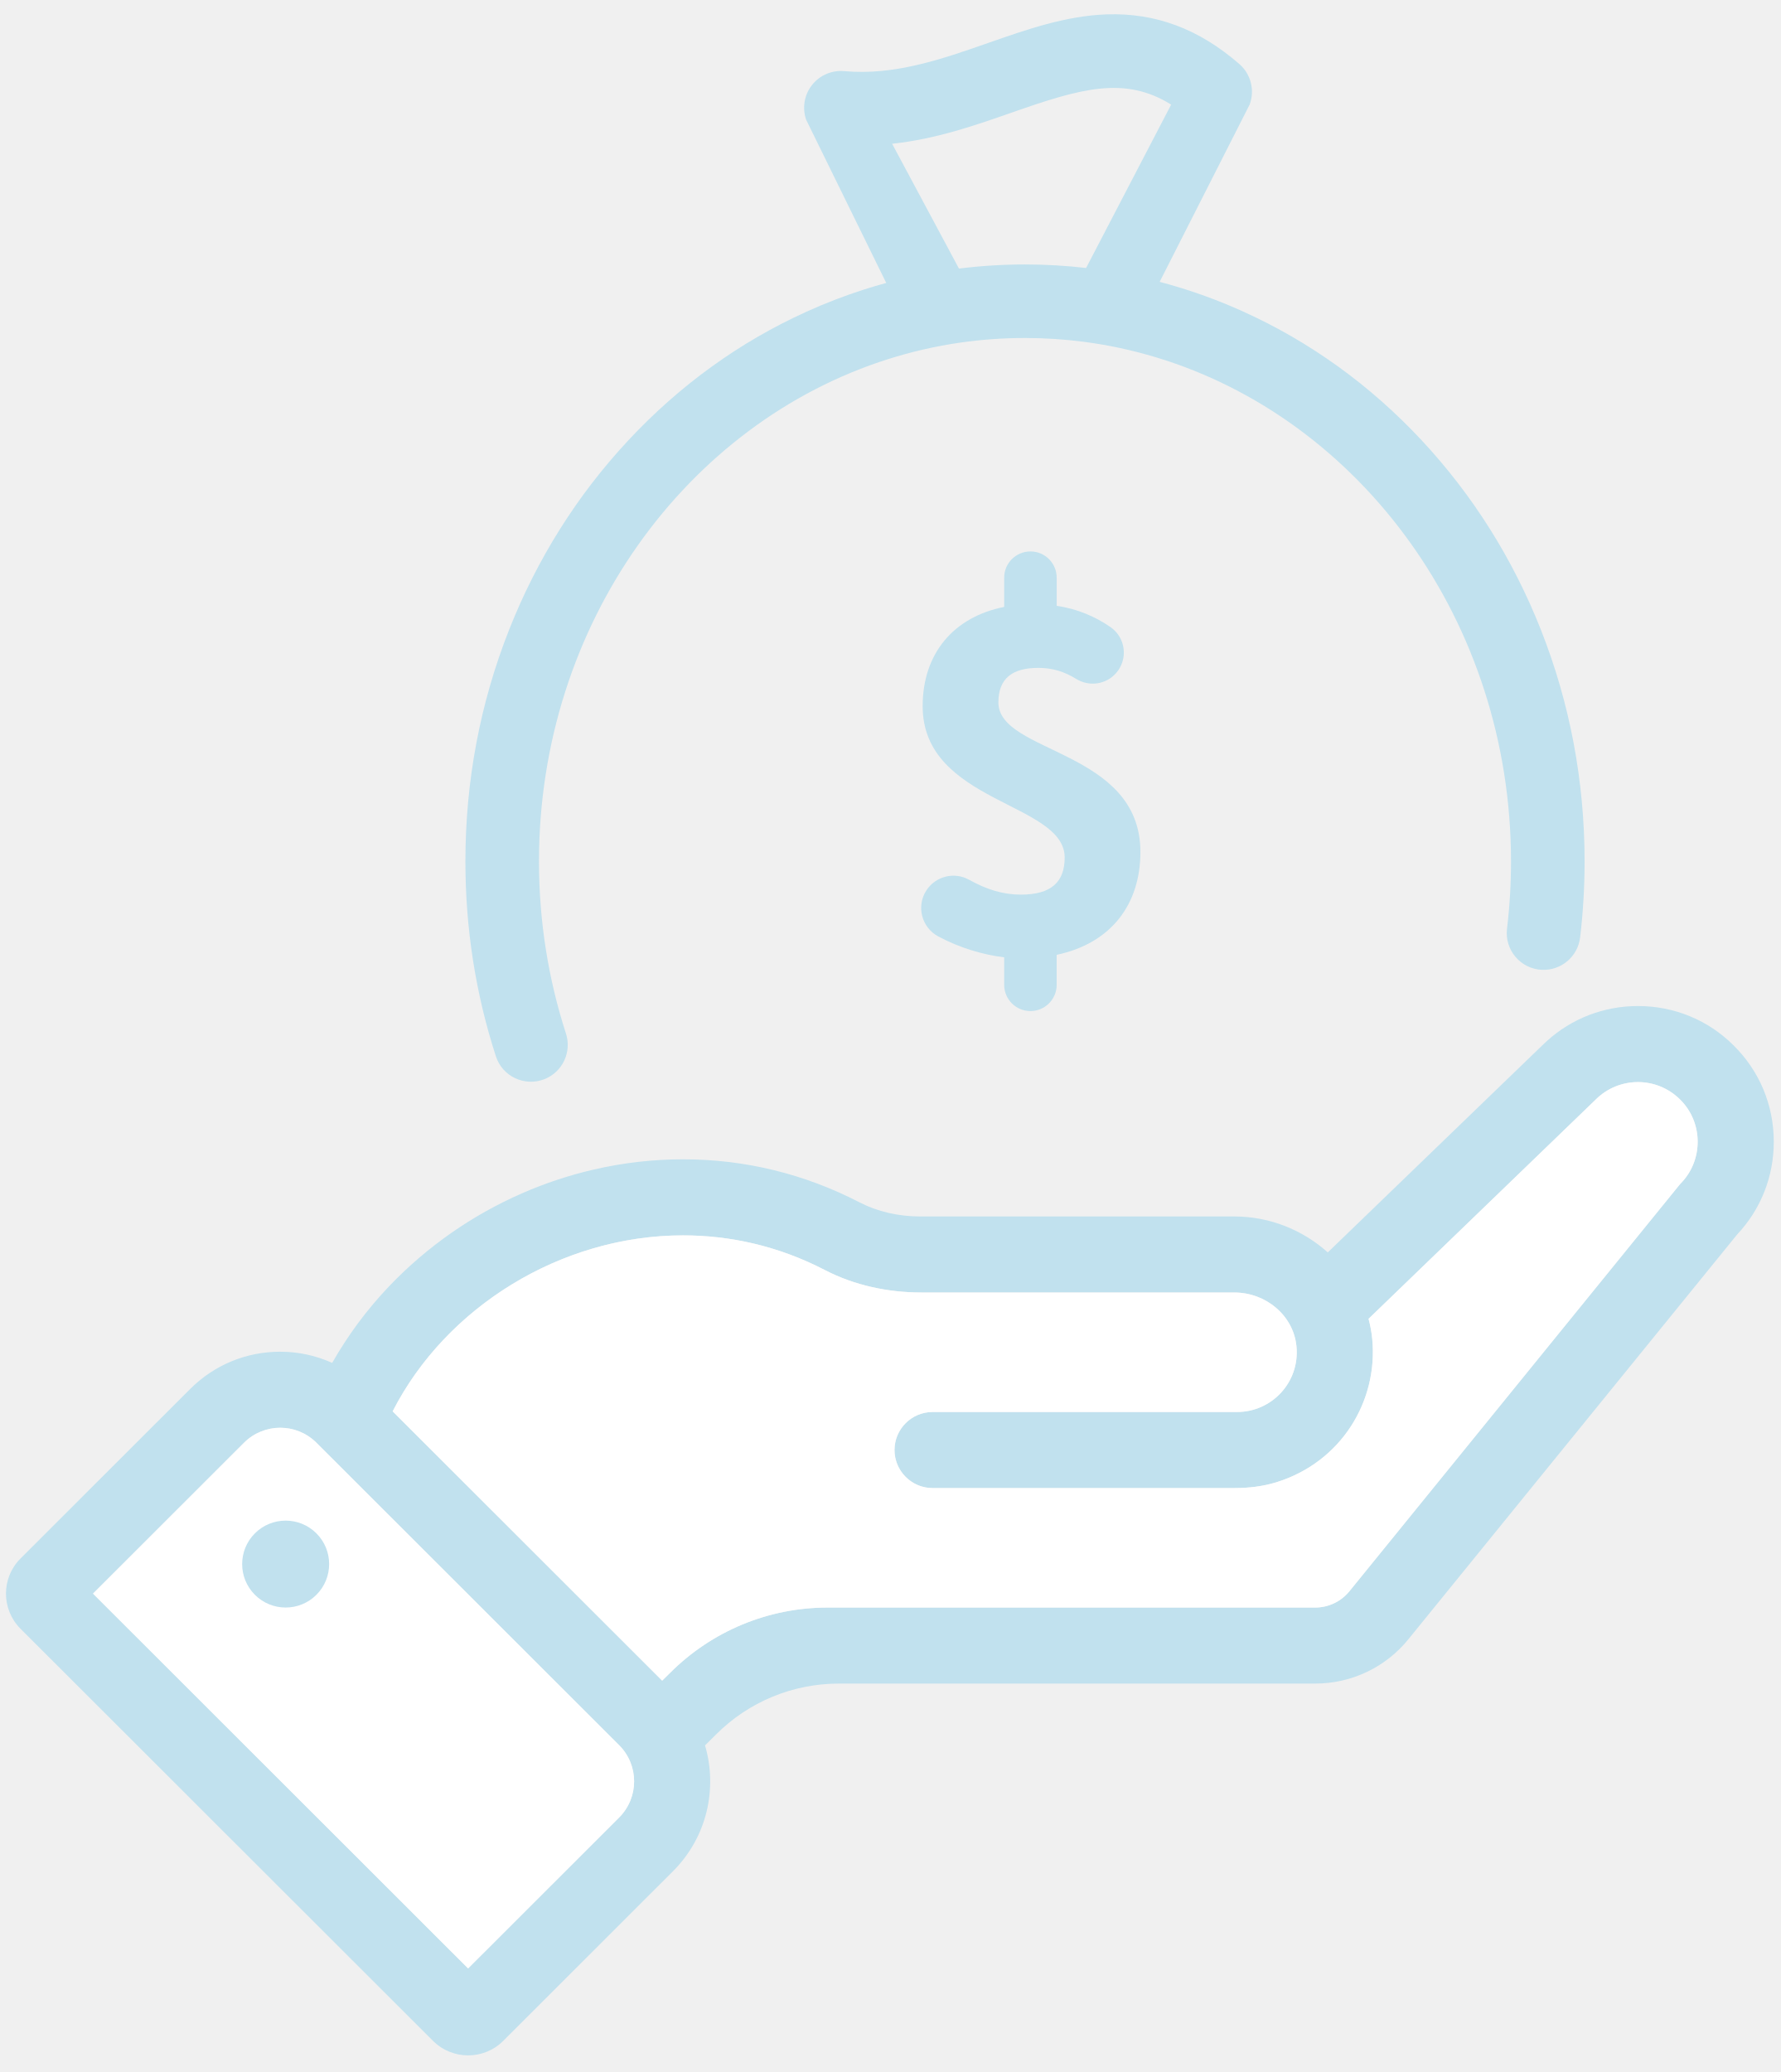
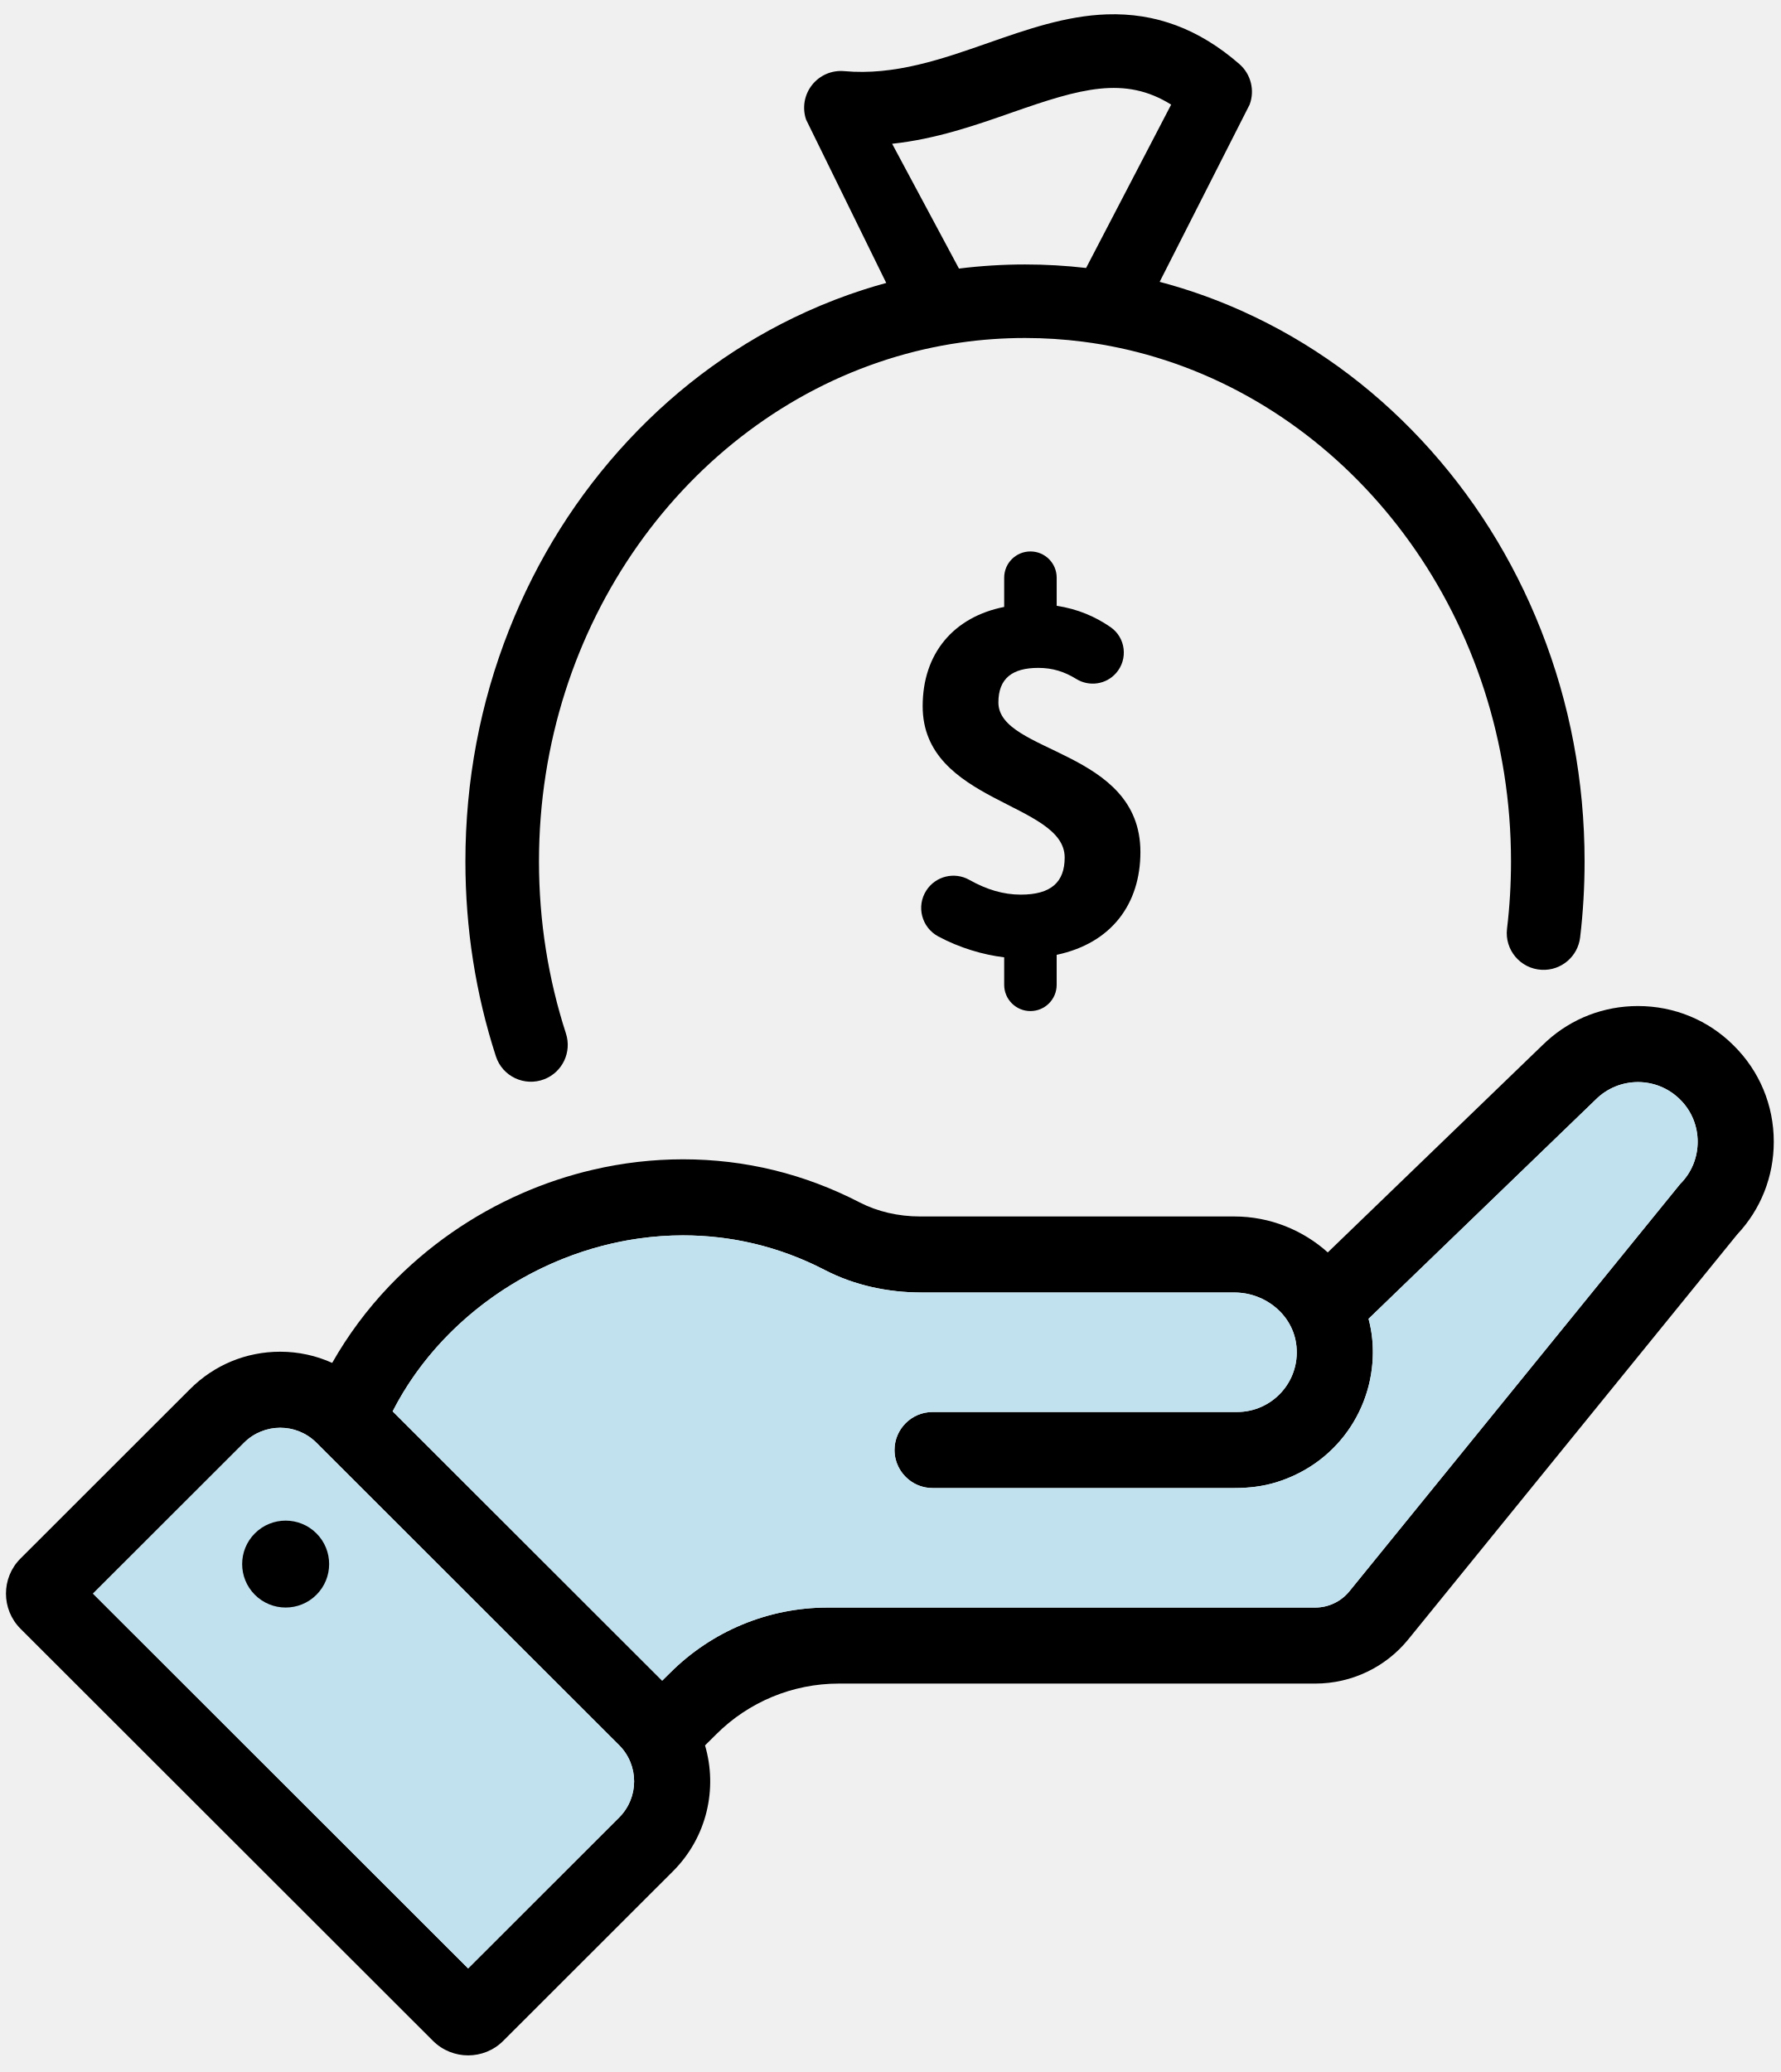
<svg xmlns="http://www.w3.org/2000/svg" width="104" height="121" viewBox="0 0 104 121" fill="none">
  <g clip-path="url(#clip0_1480_1702)">
-     <path d="M89.992 36.785C88.355 32.638 86.01 28.912 83.022 25.709C80.023 22.497 76.528 19.973 72.632 18.207C71.442 17.668 70.231 17.207 69 16.825C68.577 16.693 68.152 16.571 67.725 16.459L72.981 6.105C73.292 5.268 73.052 4.326 72.378 3.739C70.023 1.69 67.49 0.742 64.635 0.839C62.243 0.921 59.931 1.73 57.695 2.513C55.014 3.451 52.242 4.422 49.304 4.154C48.58 4.088 47.87 4.394 47.421 4.966C46.971 5.538 46.841 6.298 47.077 6.987L51.757 16.523C51.327 16.64 50.899 16.767 50.473 16.903C49.328 17.269 48.199 17.704 47.089 18.207C43.193 19.973 39.698 22.497 36.7 25.709C33.711 28.911 31.366 32.638 29.729 36.785C28.037 41.07 27.18 45.619 27.18 50.307C27.18 54.222 27.778 58.04 28.961 61.689C29.342 62.864 30.639 63.472 31.791 63.022C32.853 62.606 33.403 61.436 33.051 60.352C32.032 57.204 31.477 53.824 31.477 50.306C31.477 36.438 40.096 24.699 51.867 20.972C53.231 20.54 54.638 20.215 56.078 20.008C57.316 19.83 58.578 19.738 59.86 19.738C61.009 19.738 62.142 19.812 63.254 19.955C64.706 20.142 66.124 20.448 67.5 20.863C79.452 24.465 88.244 36.301 88.244 50.307C88.244 51.638 88.165 52.949 88.011 54.236C87.863 55.471 88.793 56.572 90.036 56.635C91.168 56.693 92.148 55.863 92.281 54.739C92.454 53.278 92.541 51.8 92.541 50.307C92.541 45.619 91.684 41.07 89.992 36.785ZM56.004 15.684L52.101 8.396C54.668 8.122 56.993 7.308 59.115 6.565C63.095 5.172 65.677 4.412 68.396 6.109L63.429 15.649C62.251 15.513 61.061 15.444 59.861 15.444C58.563 15.445 57.276 15.525 56.004 15.684Z" fill="#C1E1EE" />
-     <path d="M101.253 61.06C99.774 59.575 97.78 58.75 95.659 58.75C93.671 58.75 91.795 59.473 90.337 60.795C90.249 60.874 90.162 60.957 90.077 61.04L82.942 67.927L77.543 73.138C76.096 71.838 74.166 71.039 72.089 71.039H53.745C52.463 71.039 51.243 70.753 50.208 70.22C46.983 68.552 43.51 67.701 39.891 67.701C38.121 67.701 36.364 67.907 34.651 68.305C33.223 68.636 31.827 69.1 30.482 69.689C27.604 70.948 24.961 72.777 22.746 75.092C21.419 76.482 20.308 77.991 19.4 79.59C18.46 79.165 17.432 78.937 16.365 78.937C14.377 78.937 12.511 79.71 11.108 81.112L1.196 91.015C0.066 92.144 0.066 93.978 1.196 95.113L25.287 119.182C26.423 120.312 28.258 120.312 29.389 119.182L30.481 118.091L39.3 109.279C41.294 107.287 41.916 104.452 41.174 101.927L41.821 101.286C43.72 99.383 46.298 98.317 48.99 98.317H76.814C78.928 98.317 80.928 97.366 82.255 95.723L101.45 72.092C102.834 70.62 103.59 68.71 103.59 66.674C103.59 64.542 102.758 62.55 101.253 61.06ZM36.157 106.139L27.338 114.951L5.432 93.064L14.251 84.252C14.835 83.669 15.604 83.377 16.366 83.377C17.128 83.377 17.896 83.669 18.48 84.252L36.158 101.914C37.326 103.082 37.326 104.972 36.157 106.139ZM98.123 69.142L78.808 92.925C78.318 93.528 77.582 93.877 76.807 93.877H48.329C44.881 93.877 41.579 95.247 39.142 97.683L38.671 98.146L22.931 82.419C24.99 78.388 28.627 75.198 32.908 73.498C34.356 72.922 35.878 72.517 37.438 72.307C38.247 72.198 39.066 72.142 39.891 72.142C42.659 72.142 45.478 72.77 48.17 74.166C49.91 75.067 51.866 75.479 53.828 75.479H72.089C73.304 75.479 74.429 76.067 75.097 76.993C75.436 77.461 75.658 78.016 75.715 78.626C75.918 80.707 74.286 82.457 72.242 82.457H54.463C53.238 82.457 52.241 83.454 52.241 84.678C52.241 85.381 52.57 86.008 53.082 86.416C53.461 86.718 53.942 86.899 54.463 86.899H57.39H59.987H72.102C72.921 86.899 73.747 86.804 74.534 86.563C78.298 85.399 80.425 81.896 80.154 78.355C80.15 78.306 80.146 78.257 80.141 78.207C80.103 77.795 80.027 77.402 79.925 77.015L86.108 71.047L93.189 64.213C93.869 63.534 94.764 63.191 95.659 63.191C96.548 63.191 97.443 63.534 98.123 64.213C98.809 64.892 99.145 65.786 99.145 66.674C99.145 67.569 98.808 68.463 98.123 69.142Z" fill="#C1E1EE" />
-     <path d="M99.145 66.674C99.145 67.569 98.808 68.463 98.123 69.142L78.807 92.925C78.319 93.528 77.582 93.877 76.807 93.877H48.33C44.882 93.877 41.58 95.247 39.142 97.683L38.672 98.147L22.931 82.42C26.048 76.317 32.779 72.143 39.89 72.143C42.658 72.143 45.478 72.771 48.17 74.166C49.91 75.067 51.866 75.48 53.828 75.48H72.089C73.918 75.48 75.543 76.812 75.715 78.626C75.918 80.707 74.286 82.458 72.241 82.458H54.463C53.237 82.458 52.24 83.454 52.24 84.678C52.24 85.903 53.237 86.899 54.463 86.899H72.102C72.921 86.899 73.746 86.804 74.534 86.562C78.35 85.382 80.483 81.798 80.14 78.207C80.102 77.795 80.026 77.402 79.924 77.015L93.189 64.213C93.868 63.534 94.763 63.191 95.659 63.191C96.548 63.191 97.443 63.534 98.122 64.213C98.808 64.891 99.145 65.786 99.145 66.674Z" fill="white" />
-     <path d="M36.157 106.139L27.338 114.951L5.432 93.064L14.251 84.253C14.835 83.669 15.604 83.377 16.365 83.377C17.127 83.377 17.895 83.669 18.48 84.253L36.157 101.914C37.325 103.082 37.325 104.972 36.157 106.139Z" fill="white" />
-     <path d="M18.478 93.133C19.47 92.142 19.47 90.535 18.478 89.544C17.486 88.553 15.878 88.553 14.886 89.544C13.894 90.535 13.894 92.142 14.886 93.133C15.878 94.124 17.486 94.124 18.478 93.133Z" fill="#C1E1EE" />
-     <path d="M66.601 49.756C66.601 43.755 58.307 44.016 58.307 41.022C58.307 39.612 59.127 39.003 60.639 39.003C61.47 39.003 62.164 39.223 62.852 39.648C63.61 40.117 64.597 39.975 65.183 39.303C65.894 38.49 65.744 37.235 64.854 36.621C63.964 36.007 62.938 35.563 61.711 35.377V33.734C61.711 32.888 61.025 32.203 60.178 32.203C59.331 32.203 58.645 32.888 58.645 33.734V35.443C55.686 36.032 53.884 38.164 53.884 41.24C53.884 46.905 62.178 46.847 62.178 50.077C62.178 51.506 61.395 52.244 59.614 52.244C58.599 52.244 57.626 51.953 56.603 51.379C55.734 50.893 54.637 51.166 54.098 52.002C53.5 52.928 53.824 54.163 54.795 54.685C56.027 55.348 57.413 55.759 58.645 55.905V57.513C58.645 58.358 59.331 59.044 60.178 59.044C61.024 59.044 61.71 58.358 61.71 57.513V55.76C64.936 55.077 66.601 52.764 66.601 49.756Z" fill="#C1E1EE" />
+     <path d="M89.992 36.785C88.355 32.638 86.01 28.912 83.022 25.709C80.023 22.497 76.528 19.973 72.632 18.207C71.442 17.668 70.231 17.207 69 16.825C68.577 16.693 68.152 16.571 67.725 16.459L72.981 6.105C73.292 5.268 73.052 4.326 72.378 3.739C70.023 1.69 67.49 0.742 64.635 0.839C62.243 0.921 59.931 1.73 57.695 2.513C55.014 3.451 52.242 4.422 49.304 4.154C48.58 4.088 47.87 4.394 47.421 4.966C46.971 5.538 46.841 6.298 47.077 6.987L51.757 16.523C51.327 16.64 50.899 16.767 50.473 16.903C49.328 17.269 48.199 17.704 47.089 18.207C43.193 19.973 39.698 22.497 36.7 25.709C33.711 28.911 31.366 32.638 29.729 36.785C28.037 41.07 27.18 45.619 27.18 50.307C27.18 54.222 27.778 58.04 28.961 61.689C29.342 62.864 30.639 63.472 31.791 63.022C32.853 62.606 33.403 61.436 33.051 60.352C32.032 57.204 31.477 53.824 31.477 50.306C31.477 36.438 40.096 24.699 51.867 20.972C53.231 20.54 54.638 20.215 56.078 20.008C57.316 19.83 58.578 19.738 59.86 19.738C61.009 19.738 62.142 19.812 63.254 19.955C64.706 20.142 66.124 20.448 67.5 20.863C79.452 24.465 88.244 36.301 88.244 50.307C88.244 51.638 88.165 52.949 88.011 54.236C87.863 55.471 88.793 56.572 90.036 56.635C91.168 56.693 92.148 55.863 92.281 54.739C92.454 53.278 92.541 51.8 92.541 50.307C92.541 45.619 91.684 41.07 89.992 36.785ZM56.004 15.684L52.101 8.396C54.668 8.122 56.993 7.308 59.115 6.565C63.095 5.172 65.677 4.412 68.396 6.109L63.429 15.649C62.251 15.513 61.061 15.444 59.861 15.444C58.563 15.445 57.276 15.525 56.004 15.684Z" fill="black" />
+     <path d="M101.253 61.06C99.774 59.575 97.78 58.75 95.659 58.75C93.671 58.75 91.795 59.473 90.337 60.795C90.249 60.874 90.162 60.957 90.077 61.04L82.942 67.927L77.543 73.138C76.096 71.838 74.166 71.039 72.089 71.039H53.745C52.463 71.039 51.243 70.753 50.208 70.22C46.983 68.552 43.51 67.701 39.891 67.701C38.121 67.701 36.364 67.907 34.651 68.305C33.223 68.636 31.827 69.1 30.482 69.689C27.604 70.948 24.961 72.777 22.746 75.092C21.419 76.482 20.308 77.991 19.4 79.59C18.46 79.165 17.432 78.937 16.365 78.937C14.377 78.937 12.511 79.71 11.108 81.112L1.196 91.015C0.066 92.144 0.066 93.978 1.196 95.113L25.287 119.182C26.423 120.312 28.258 120.312 29.389 119.182L30.481 118.091L39.3 109.279C41.294 107.287 41.916 104.452 41.174 101.927L41.821 101.286C43.72 99.383 46.298 98.317 48.99 98.317H76.814C78.928 98.317 80.928 97.366 82.255 95.723L101.45 72.092C102.834 70.62 103.59 68.71 103.59 66.674C103.59 64.542 102.758 62.55 101.253 61.06ZM36.157 106.139L27.338 114.951L5.432 93.064L14.251 84.252C14.835 83.669 15.604 83.377 16.366 83.377C17.128 83.377 17.896 83.669 18.48 84.252L36.158 101.914C37.326 103.082 37.326 104.972 36.157 106.139ZM98.123 69.142L78.808 92.925C78.318 93.528 77.582 93.877 76.807 93.877H48.329C44.881 93.877 41.579 95.247 39.142 97.683L38.671 98.146L22.931 82.419C24.99 78.388 28.627 75.198 32.908 73.498C34.356 72.922 35.878 72.517 37.438 72.307C38.247 72.198 39.066 72.142 39.891 72.142C42.659 72.142 45.478 72.77 48.17 74.166C49.91 75.067 51.866 75.479 53.828 75.479H72.089C73.304 75.479 74.429 76.067 75.097 76.993C75.436 77.461 75.658 78.016 75.715 78.626C75.918 80.707 74.286 82.457 72.242 82.457H54.463C53.238 82.457 52.241 83.454 52.241 84.678C52.241 85.381 52.57 86.008 53.082 86.416C53.461 86.718 53.942 86.899 54.463 86.899H57.39H59.987H72.102C72.921 86.899 73.747 86.804 74.534 86.563C78.298 85.399 80.425 81.896 80.154 78.355C80.15 78.306 80.146 78.257 80.141 78.207C80.103 77.795 80.027 77.402 79.925 77.015L86.108 71.047L93.189 64.213C93.869 63.534 94.764 63.191 95.659 63.191C96.548 63.191 97.443 63.534 98.123 64.213C98.809 64.892 99.145 65.786 99.145 66.674C99.145 67.569 98.808 68.463 98.123 69.142Z" fill="black" />
+     <path d="M99.145 66.674C99.145 67.569 98.808 68.463 98.123 69.142L78.807 92.925C78.319 93.528 77.582 93.877 76.807 93.877H48.33C44.882 93.877 41.58 95.247 39.142 97.683L38.672 98.147L22.931 82.42C26.048 76.317 32.779 72.143 39.89 72.143C42.658 72.143 45.478 72.771 48.17 74.166C49.91 75.067 51.866 75.48 53.828 75.48H72.089C73.918 75.48 75.543 76.812 75.715 78.626C75.918 80.707 74.286 82.458 72.241 82.458H54.463C53.237 82.458 52.24 83.454 52.24 84.678C52.24 85.903 53.237 86.899 54.463 86.899H72.102C72.921 86.899 73.746 86.804 74.534 86.562C78.35 85.382 80.483 81.798 80.14 78.207C80.102 77.795 80.026 77.402 79.924 77.015L93.189 64.213C93.868 63.534 94.763 63.191 95.659 63.191C96.548 63.191 97.443 63.534 98.122 64.213C98.808 64.891 99.145 65.786 99.145 66.674Z" fill="#C1E1EE" />
+     <path d="M36.157 106.139L27.338 114.951L5.432 93.064L14.251 84.253C14.835 83.669 15.604 83.377 16.365 83.377C17.127 83.377 17.895 83.669 18.48 84.253L36.157 101.914C37.325 103.082 37.325 104.972 36.157 106.139Z" fill="#C1E1EE" />
+     <path d="M18.478 93.133C19.47 92.142 19.47 90.535 18.478 89.544C17.486 88.553 15.878 88.553 14.886 89.544C13.894 90.535 13.894 92.142 14.886 93.133C15.878 94.124 17.486 94.124 18.478 93.133Z" fill="black" />
+     <path d="M66.601 49.756C66.601 43.755 58.307 44.016 58.307 41.022C58.307 39.612 59.127 39.003 60.639 39.003C61.47 39.003 62.164 39.223 62.852 39.648C63.61 40.117 64.597 39.975 65.183 39.303C65.894 38.49 65.744 37.235 64.854 36.621C63.964 36.007 62.938 35.563 61.711 35.377V33.734C61.711 32.888 61.025 32.203 60.178 32.203C59.331 32.203 58.645 32.888 58.645 33.734V35.443C55.686 36.032 53.884 38.164 53.884 41.24C53.884 46.905 62.178 46.847 62.178 50.077C62.178 51.506 61.395 52.244 59.614 52.244C58.599 52.244 57.626 51.953 56.603 51.379C55.734 50.893 54.637 51.166 54.098 52.002C53.5 52.928 53.824 54.163 54.795 54.685C56.027 55.348 57.413 55.759 58.645 55.905V57.513C58.645 58.358 59.331 59.044 60.178 59.044C61.024 59.044 61.71 58.358 61.71 57.513V55.76C64.936 55.077 66.601 52.764 66.601 49.756Z" fill="black" />
  </g>
  <defs>
    <clipPath id="clip0_1480_1702">
-       <rect width="103.241" height="119.197" fill="white" transform="translate(0.348633 0.83252)" />
+       <rect width="103.241" height="119.197" fill="#C1E1EE" transform="translate(0.348633 0.83252)" />
    </clipPath>
  </defs>
</svg>
